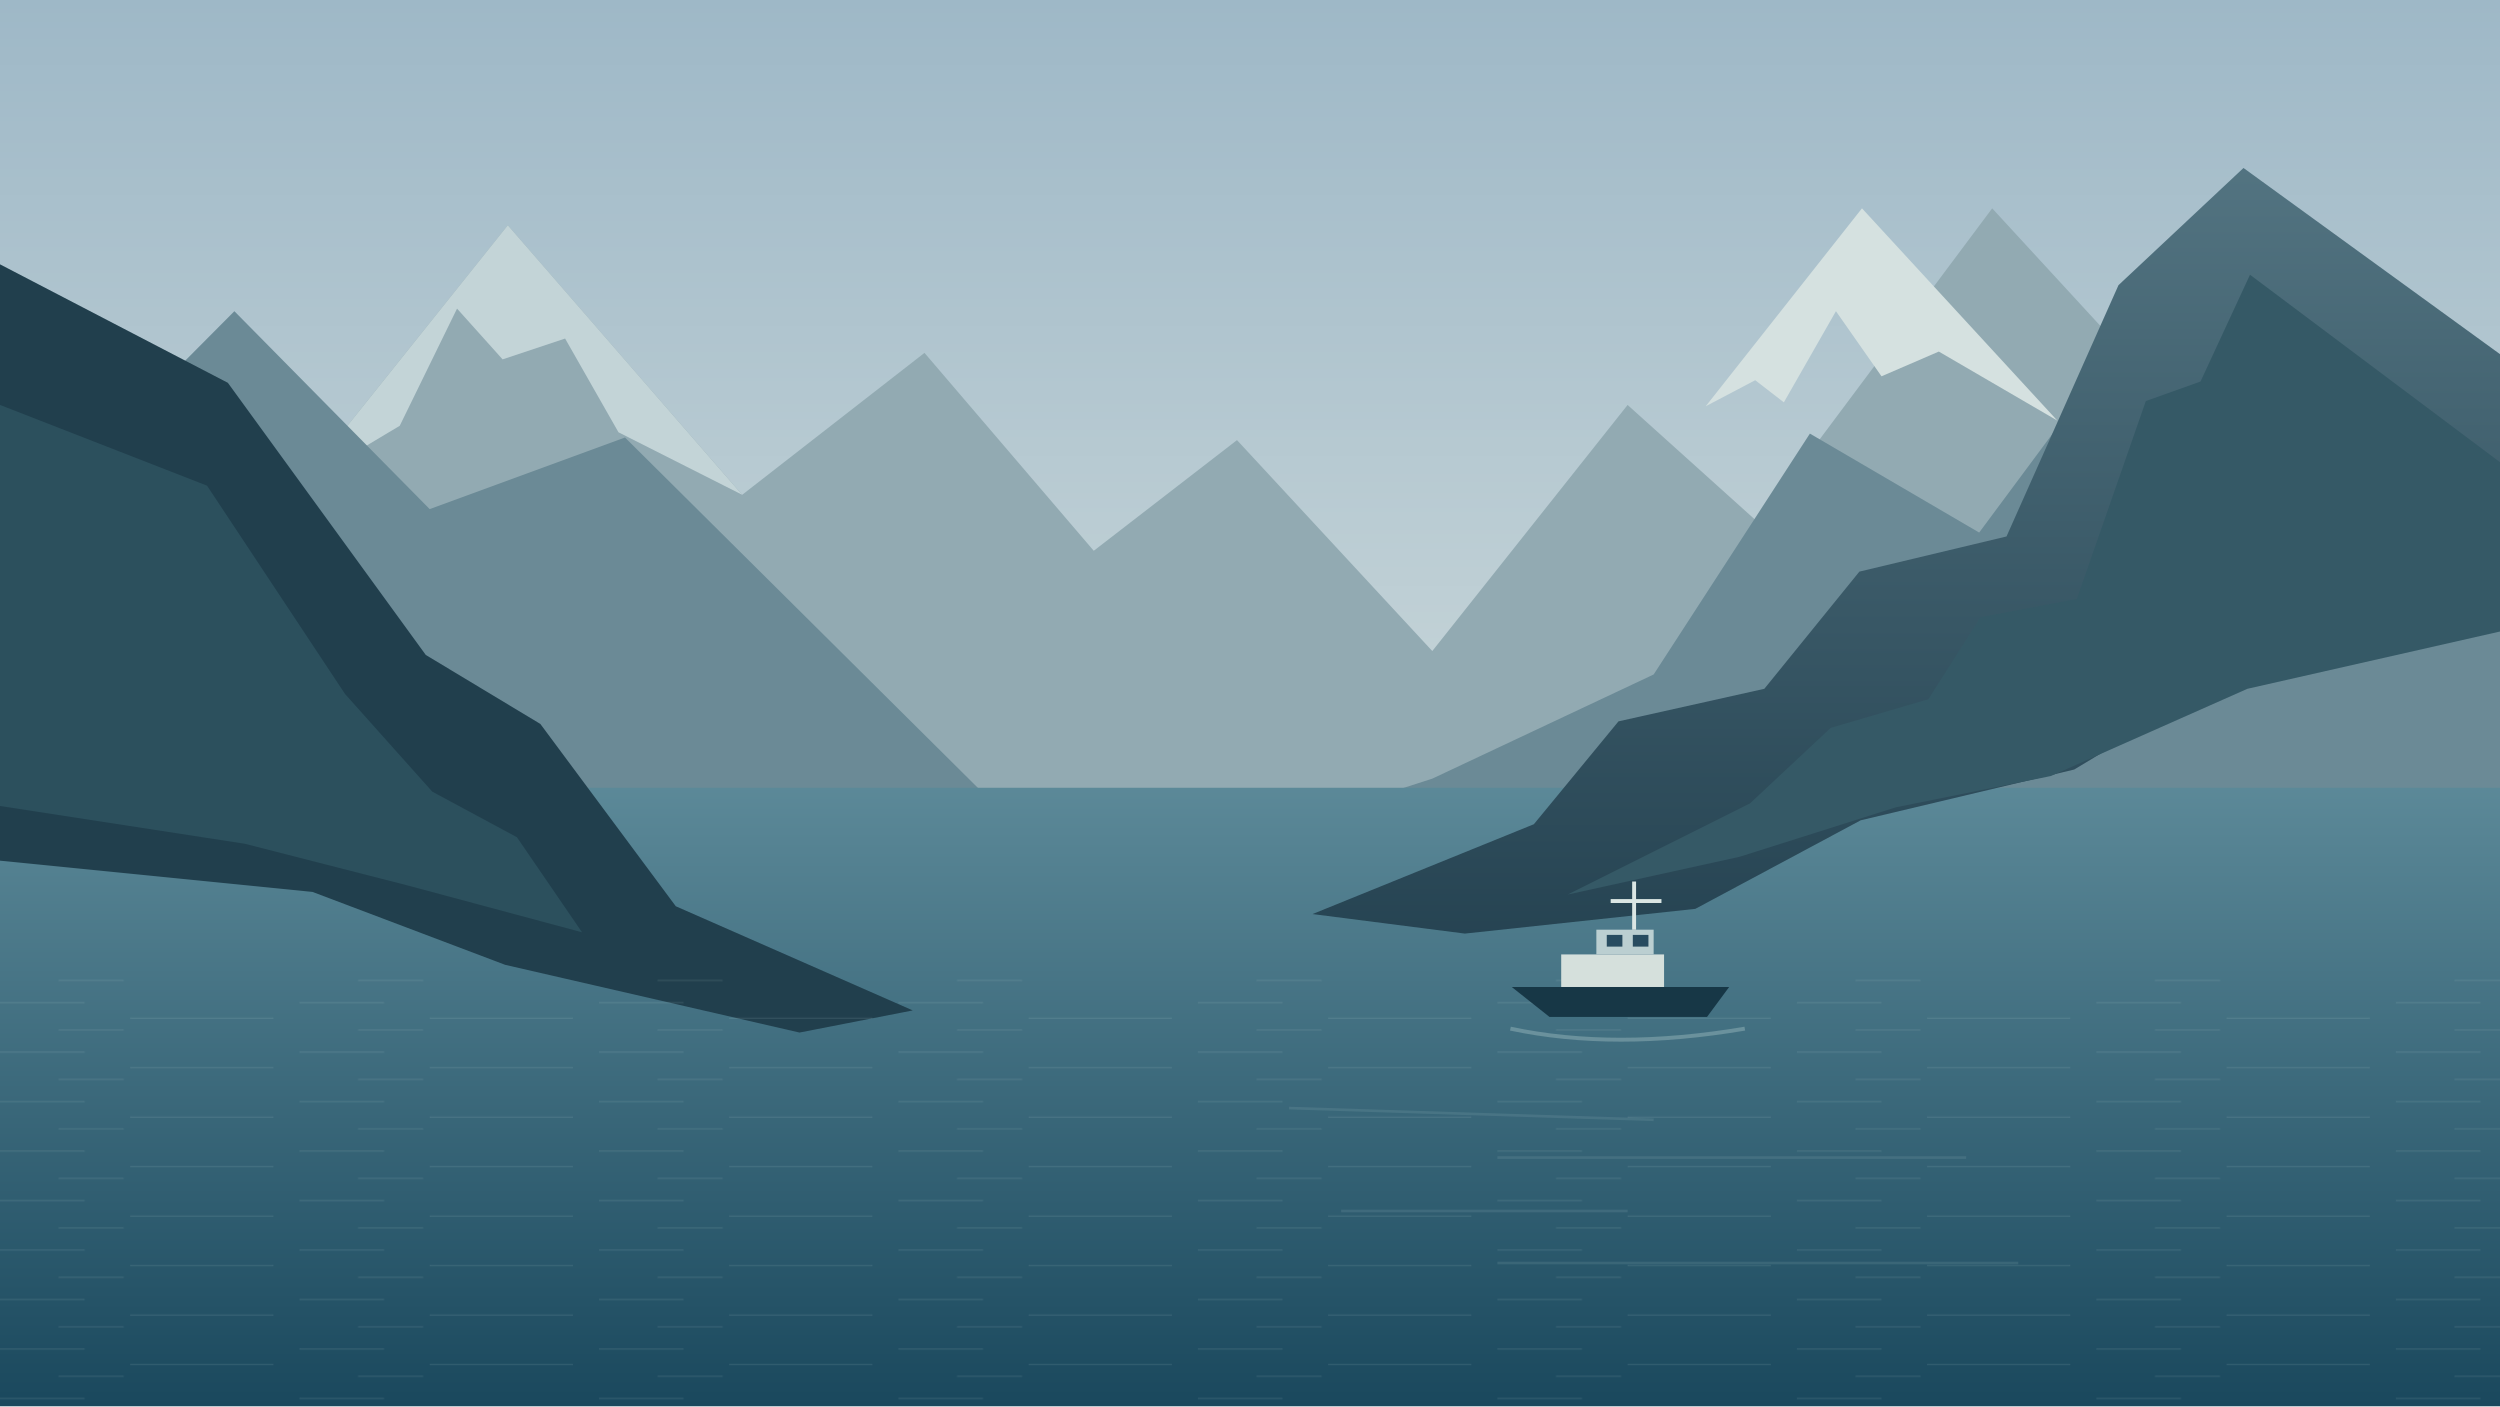
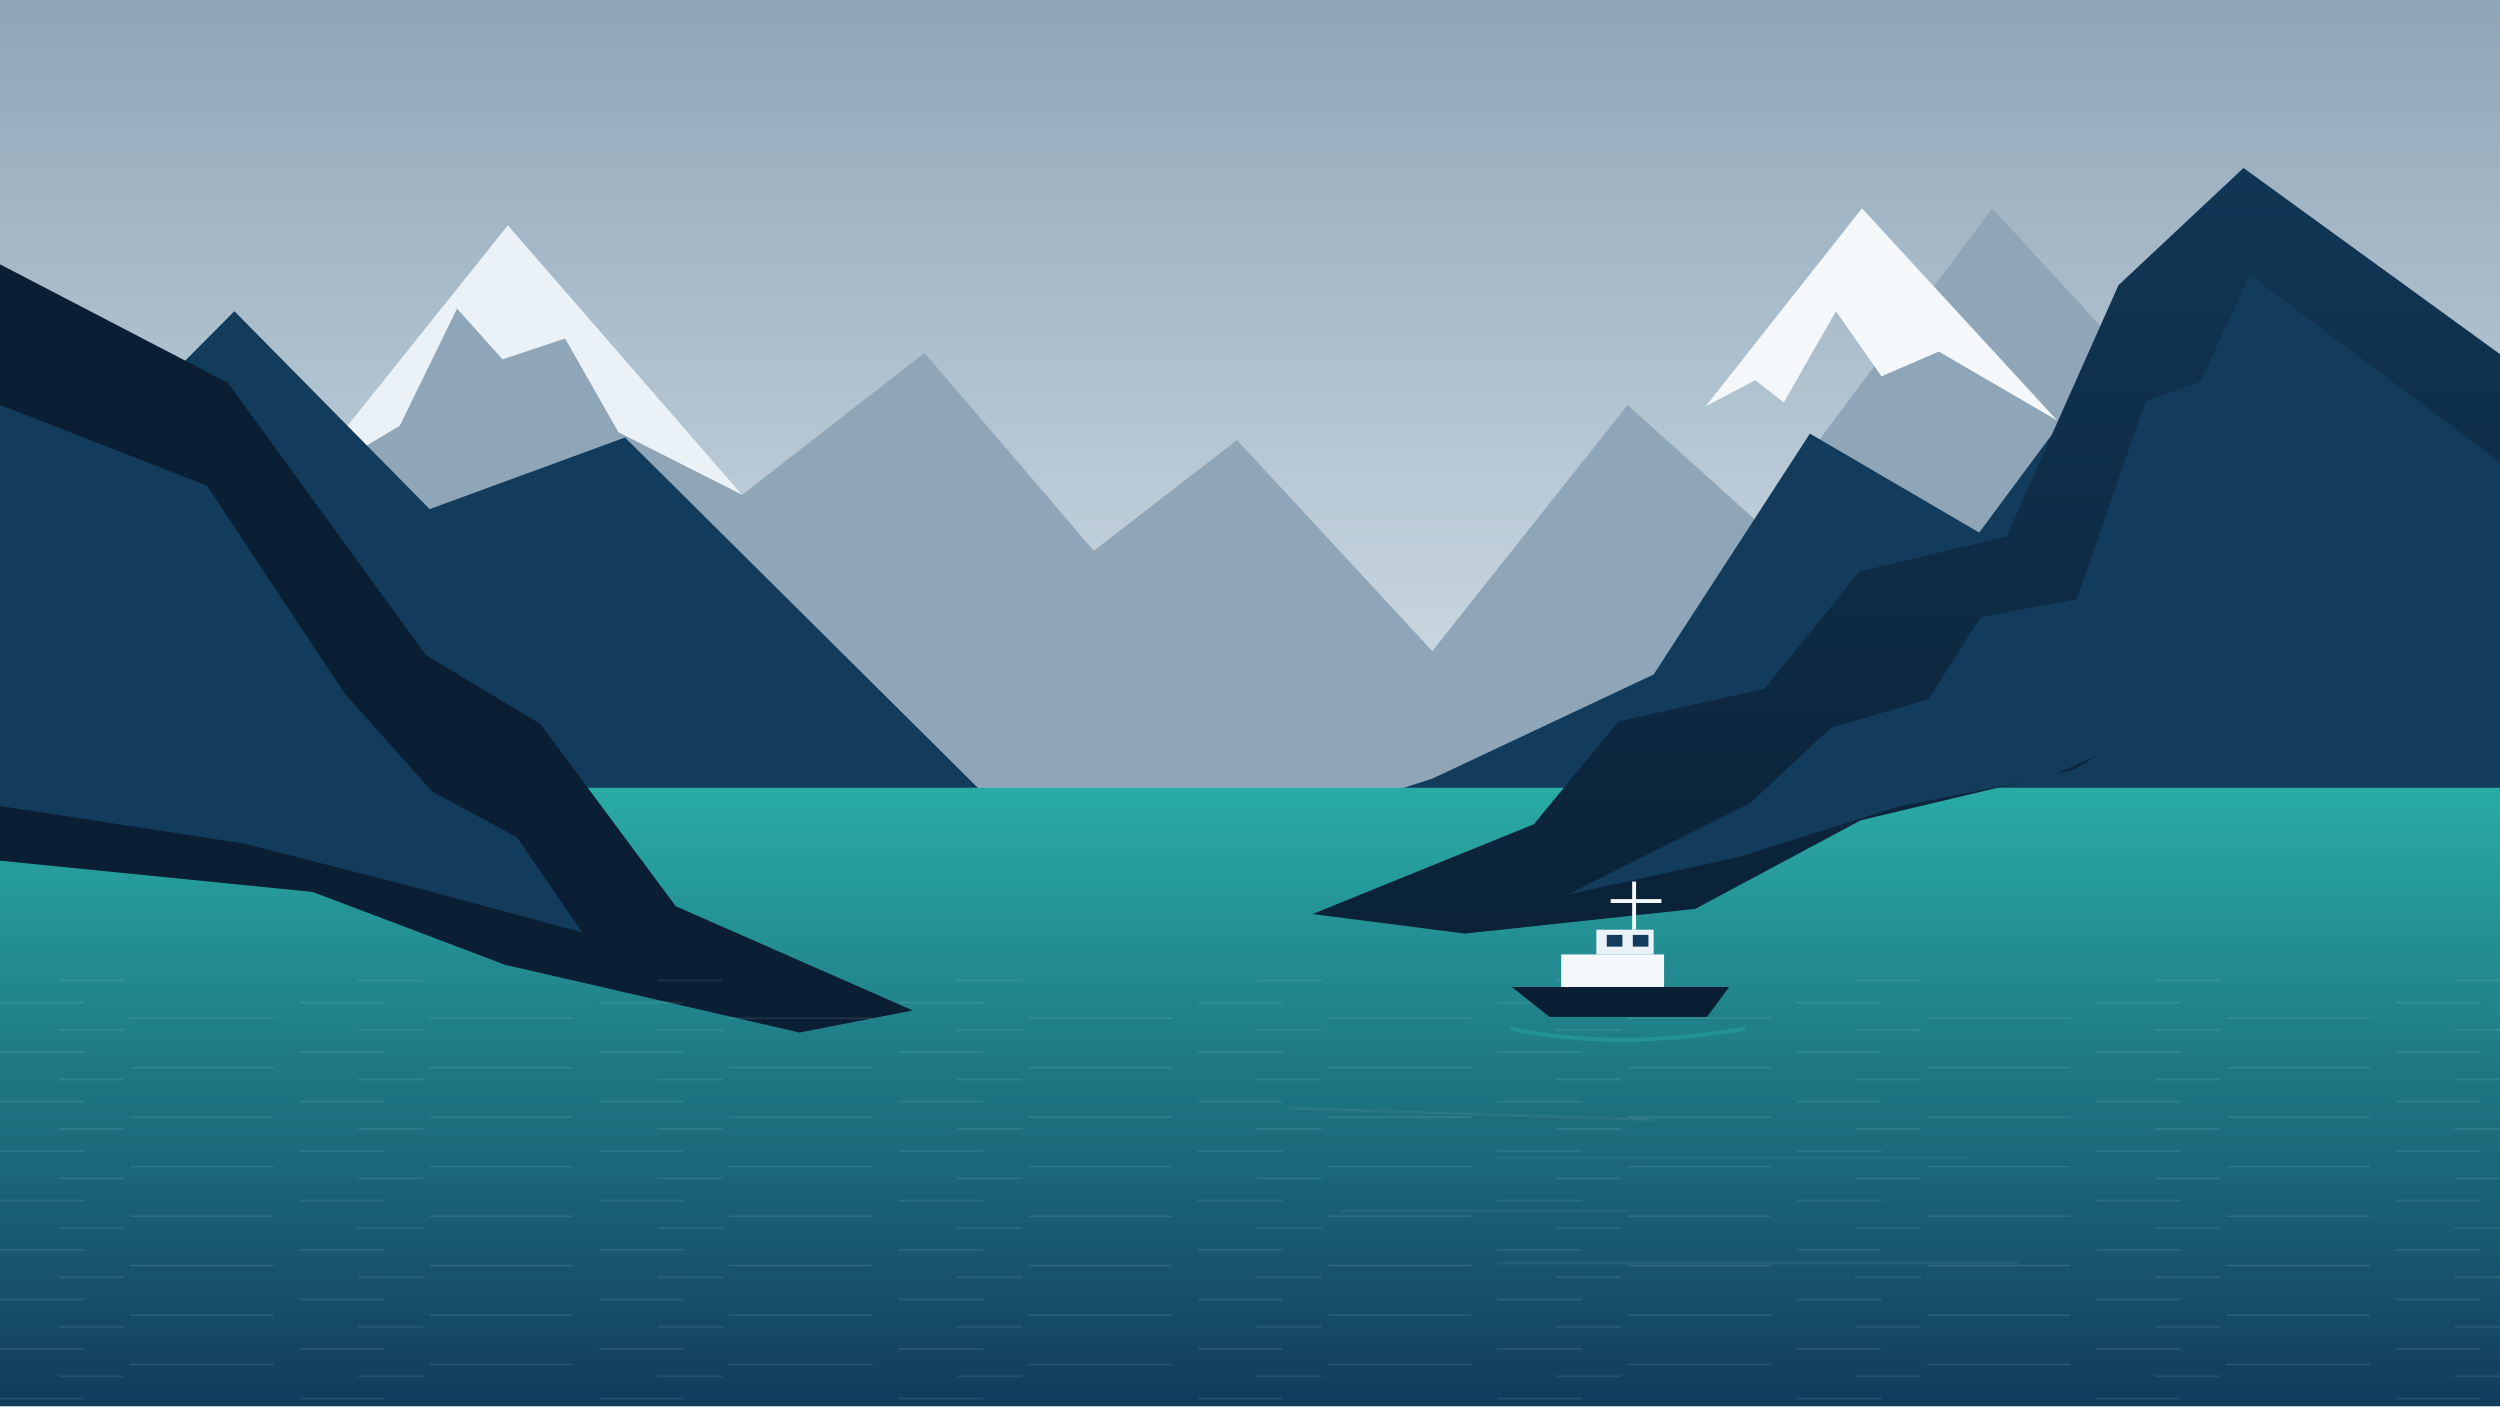
<svg xmlns="http://www.w3.org/2000/svg" viewBox="0 0 1920 1080" fill="none">
  <defs>
    <linearGradient id="sky" x2="0" y2="800" gradientUnits="userSpaceOnUse">
-       <stop stop-color="#9eb8c7" />
-       <stop offset="1" stop-color="#d6e0df" />
+       <stop stop-color="#8FA6B8" />
+       <stop offset="1" stop-color="#EAF2F7" />
    </linearGradient>
    <linearGradient id="sea" x1="960" y1="500" x2="960" y2="1080" gradientUnits="userSpaceOnUse">
-       <stop stop-color="#6a97a5" />
-       <stop offset="1" stop-color="#1a485d" />
+       <stop stop-color="#2EC4B6" />
+       <stop offset="1" stop-color="#123B5C" />
    </linearGradient>
    <linearGradient id="mount" x2="0" y2="800" gradientUnits="userSpaceOnUse">
-       <stop stop-color="#5c7e8b" />
-       <stop offset="1" stop-color="#203d4c" />
+       <stop stop-color="#123B5C" />
+       <stop offset="1" stop-color="#0A1F33" />
    </linearGradient>
    <pattern id="water" width="230" height="38" patternUnits="userSpaceOnUse">
-       <path d="M0 10h65m35 12h110m-165 9h50" stroke="#bbd5d7" stroke-opacity=".12" />
+       <path d="M0 10h65m35 12h110m-165 9h50" stroke="#F4F8FB" stroke-opacity=".12" />
    </pattern>
  </defs>
  <path fill="url(#sky)" d="M0 0h1920v1080H0z" />
-   <path d="m0 460 130-152 100 65 160-200 180 207 140-109 130 152 110-85 150 162 150-189 100 90 180-241 150 163 110-46v453H0Z" fill="#92aab2" />
-   <path d="m1310 312 120-152 150 163-91-53-44 19-35-50-40 70-22-17Z" fill="#d5e1e0" />
-   <path d="m230 373 160-200 180 207-95-48-41-72-48 16-35-39-44 90Z" fill="#c3d4d7" />
-   <path d="M0 420 180 239l150 152 150-55 280 278 160 42 180-58 170-80 120-185 130 76 170-229 230 213v357H0Z" fill="#6b8a96" />
+   <path d="m0 460 130-152 100 65 160-200 180 207 140-109 130 152 110-85 150 162 150-189 100 90 180-241 150 163 110-46v453H0Z" fill="#8FA6B8" />
+   <path d="m1310 312 120-152 150 163-91-53-44 19-35-50-40 70-22-17Z" fill="#F4F8FB" />
+   <path d="m230 373 160-200 180 207-95-48-41-72-48 16-35-39-44 90Z" fill="#EAF2F7" />
+   <path d="M0 420 180 239l150 152 150-55 280 278 160 42 180-58 170-80 120-185 130 76 170-229 230 213v357H0Z" fill="#123B5C" />
  <path fill="url(#sea)" d="M0 605h1920v475H0z" />
  <path d="M1920 272 1723 129l-96 90-86 193-113 27-73 90-112 25-65 79-170 69 117 15 177-19 127-68 164-39 121-73 101-26 185-27Z" fill="url(#mount)" />
-   <path d="m1920 355-192-144-38 82-42 15-53 152-74 14-40 63-75 22-62 58-140 70 132-29 120-38 119-24 151-67 194-44Z" fill="#355966" />
-   <path d="M0 203 175 294l152 209 88 53 104 140 182 80-87 17-226-52-148-56L0 661Z" fill="#213f4d" />
-   <path d="m0 311 159 62 106 160 67 75 65 35 50 73-134-36-125-32L0 619Z" fill="#2c505d" />
+   <path d="m1920 355-192-144-38 82-42 15-53 152-74 14-40 63-75 22-62 58-140 70 132-29 120-38 119-24 151-67 194-44Z" fill="#123B5C" />
+   <path d="M0 203 175 294l152 209 88 53 104 140 182 80-87 17-226-52-148-56L0 661Z" fill="#0A1F33" />
+   <path d="m0 311 159 62 106 160 67 75 65 35 50 73-134-36-125-32L0 619Z" fill="#123B5C" />
  <path d="M0 750h1920v330H0z" fill="url(#water)" />
  <g transform="translate(1250 744)">
-     <path d="M-89 14H78L61 37H-60Z" fill="#173746" />
-     <path d="M-51-11h79v25h-79z" fill="#d5e0dc" />
-     <path d="M-24-30h44v19h-44z" fill="#bbcfd1" />
-     <path d="M-16-26h12v9h-12m20-9h12v9H4" fill="#284c60" />
-     <path d="M5-30v-37m-18 15h39" stroke="#dbe6e4" stroke-width="3" />
-     <path d="M-90 46q80 17 180 0" stroke="#c9e0dd" stroke-opacity=".3" stroke-width="3" />
+     <path d="M-89 14H78L61 37H-60Z" fill="#0A1F33" />
+     <path d="M-51-11h79v25h-79z" fill="#F4F8FB" />
+     <path d="M-24-30h44v19h-44z" fill="#EAF2F7" />
+     <path d="M-16-26h12v9h-12m20-9h12v9H4" fill="#123B5C" />
+     <path d="M5-30v-37m-18 15h39" stroke="#F4F8FB" stroke-width="3" />
+     <path d="M-90 46q80 17 180 0" stroke="#2EC4B6" stroke-opacity=".3" stroke-width="3" />
  </g>
-   <path d="m990 851 280 9m-120 29h360m-480 41h220m-100 40h400" stroke="#b8d4d7" stroke-opacity=".12" stroke-width="2" />
+   <path d="m990 851 280 9m-120 29h360m-480 41h220m-100 40h400" stroke="#8FA6B8" stroke-opacity=".12" stroke-width="2" />
</svg>
